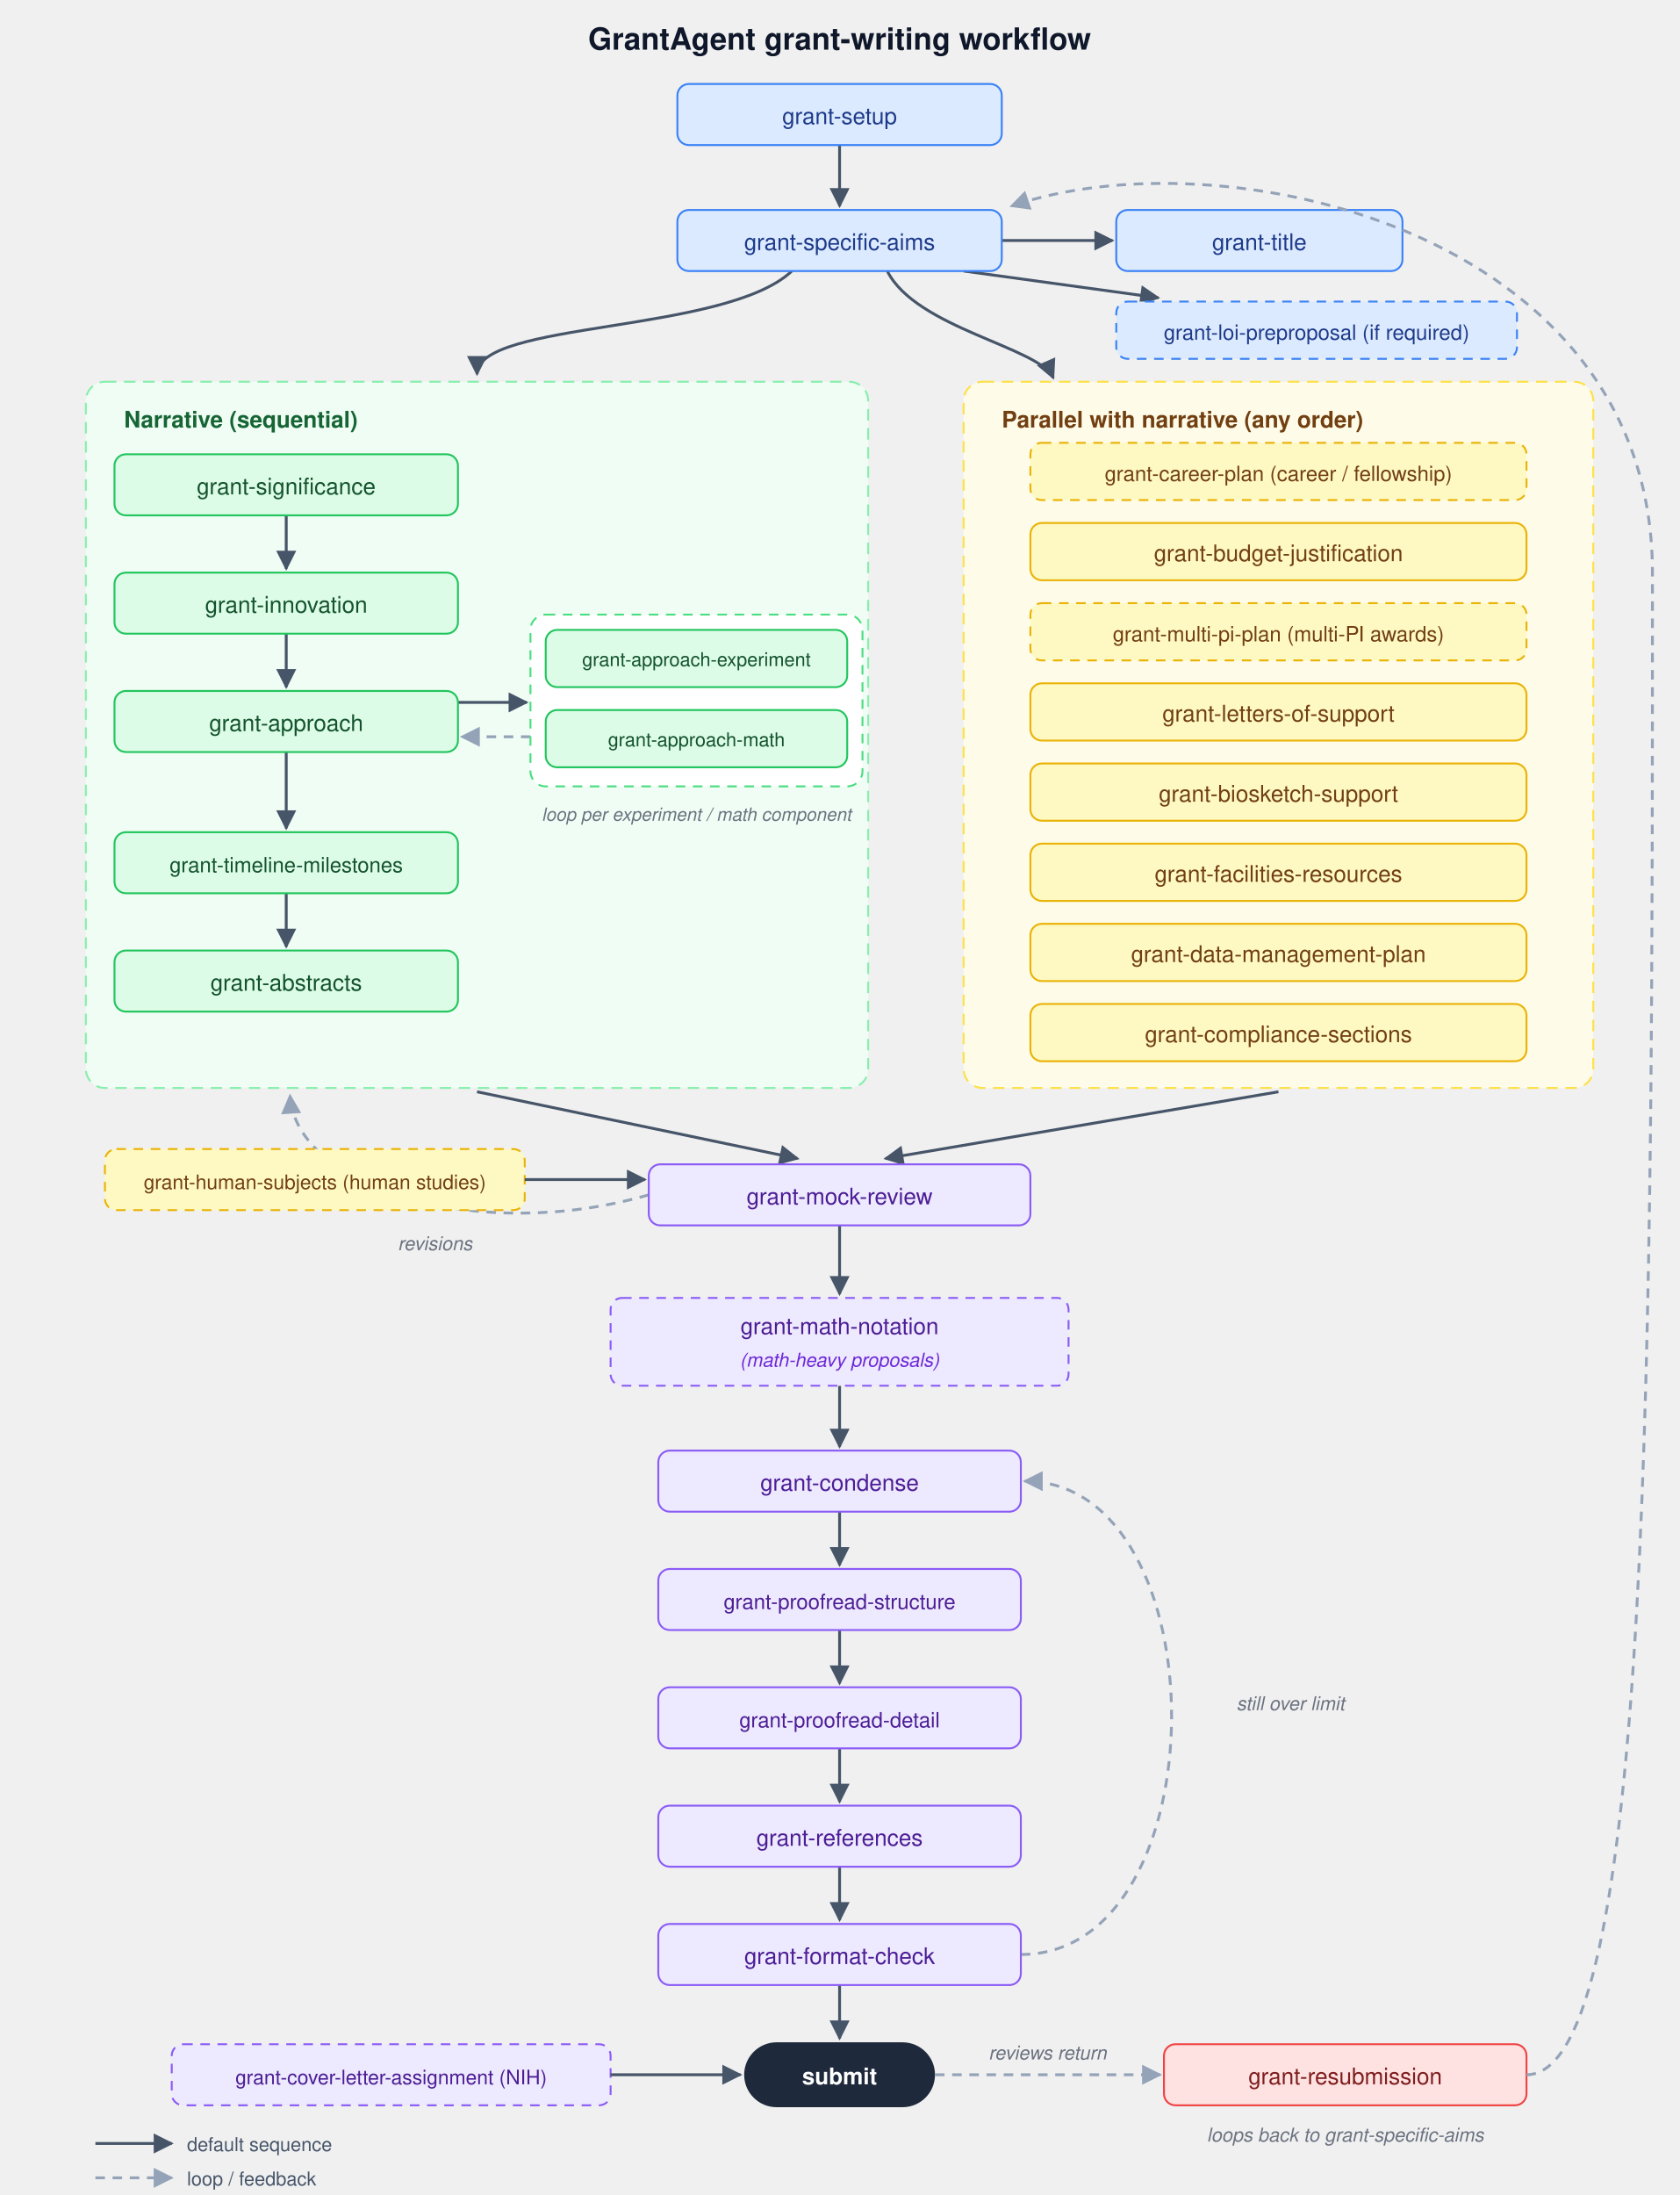
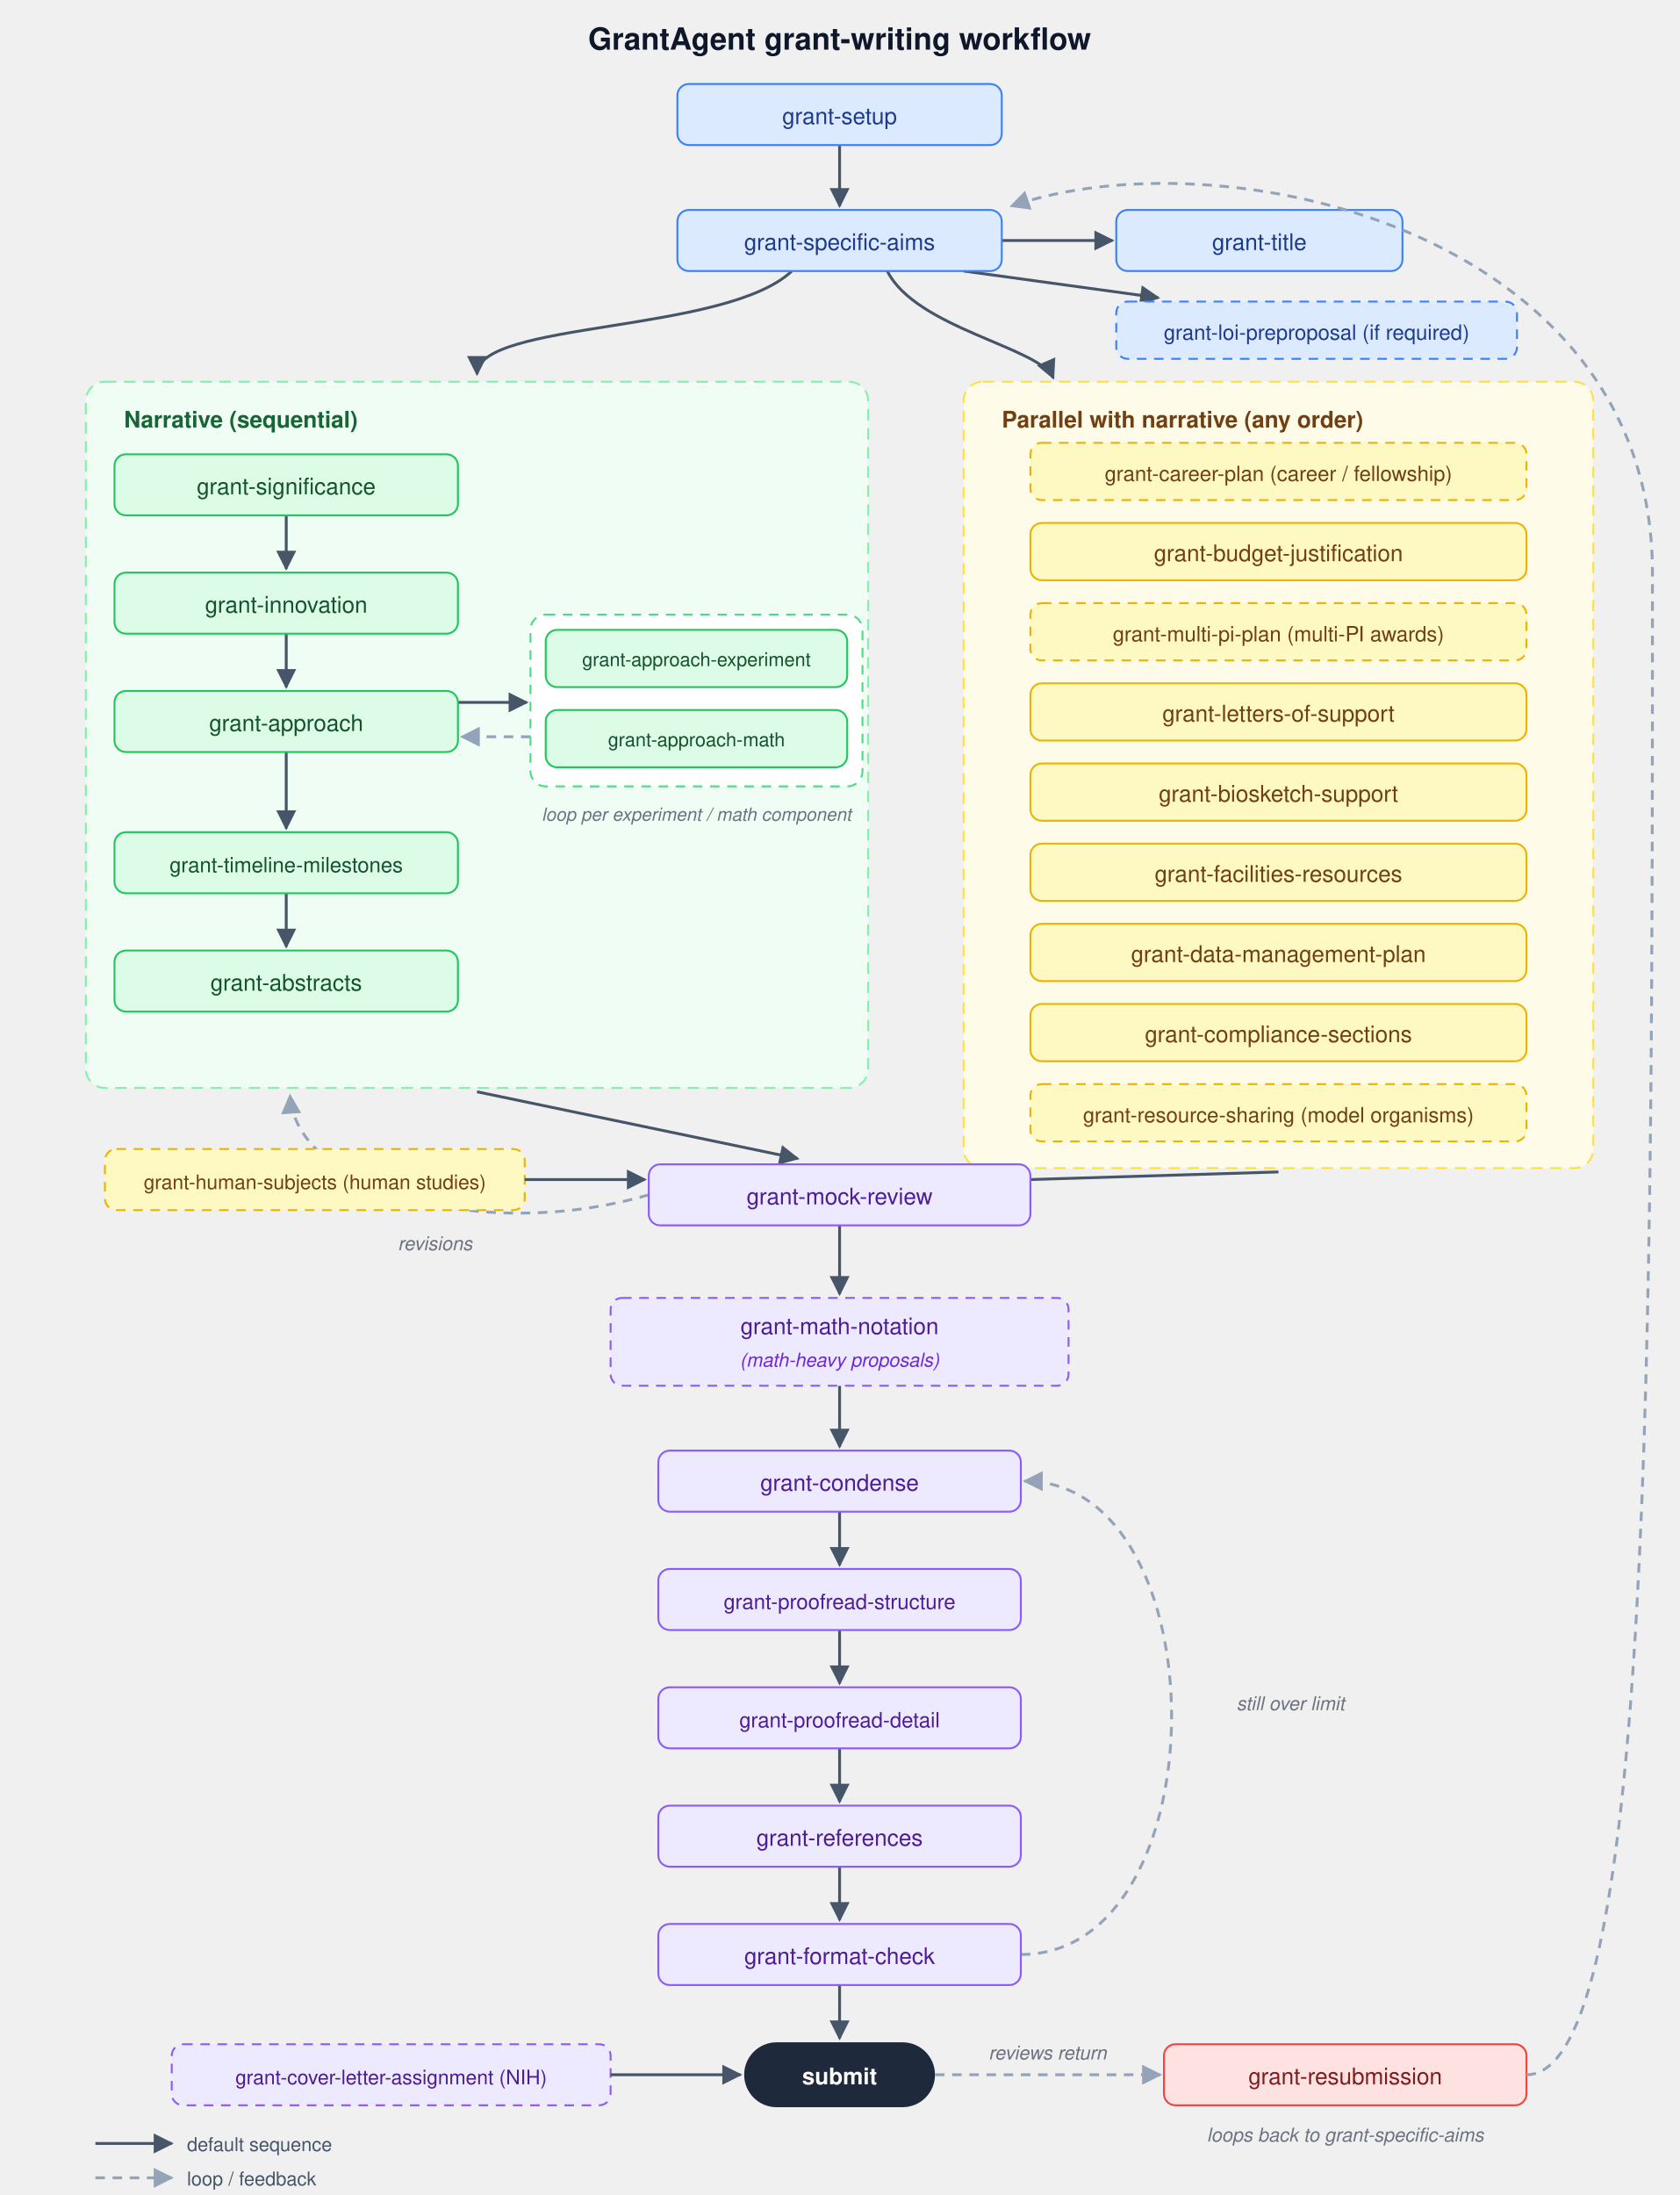
<svg xmlns="http://www.w3.org/2000/svg" viewBox="0 0 880 1150" font-family="Helvetica, Arial, sans-serif">
  <defs>
    <marker id="a" viewBox="0 0 10 10" refX="9" refY="5" markerWidth="7" markerHeight="7" orient="auto-start-reverse">
      <path d="M0,0 L10,5 L0,10 z" fill="#475569" />
    </marker>
    <marker id="ad" viewBox="0 0 10 10" refX="9" refY="5" markerWidth="7" markerHeight="7" orient="auto-start-reverse">
      <path d="M0,0 L10,5 L0,10 z" fill="#94a3b8" />
    </marker>
  </defs>
  <text x="440" y="26" text-anchor="middle" font-size="16" font-weight="bold" fill="#0f172a">GrantAgent grant-writing workflow</text>
  <rect x="45" y="200" width="410" height="370" rx="10" fill="#f0fdf4" stroke="#86efac" stroke-dasharray="6 4" />
  <text x="65" y="224" font-size="12" font-weight="bold" fill="#166534">Narrative (sequential)</text>
-   <rect x="505" y="200" width="330" height="370" rx="10" fill="#fefce8" stroke="#fde047" stroke-dasharray="6 4" />
+   <rect x="505" y="200" width="330" height="412" rx="10" fill="#fefce8" stroke="#fde047" stroke-dasharray="6 4" />
  <text x="525" y="224" font-size="12" font-weight="bold" fill="#713f12">Parallel with narrative (any order)</text>
  <line x1="440" y1="76" x2="440" y2="108" stroke="#475569" stroke-width="1.5" marker-end="url(#a)" />
  <line x1="525" y1="126" x2="583" y2="126" stroke="#475569" stroke-width="1.5" marker-end="url(#a)" />
  <path d="M415,142 C380,175 250,168 250,196" fill="none" stroke="#475569" stroke-width="1.5" marker-end="url(#a)" />
  <path d="M465,142 C480,172 545,182 552,198" fill="none" stroke="#475569" stroke-width="1.5" marker-end="url(#a)" />
  <line x1="505" y1="142" x2="607" y2="156" stroke="#475569" stroke-width="1.5" marker-end="url(#a)" />
  <rect x="355" y="44" width="170" height="32" rx="6" fill="#dbeafe" stroke="#3b82f6" />
  <text x="440" y="65" text-anchor="middle" font-size="12" fill="#1e3a8a">grant-setup</text>
  <rect x="355" y="110" width="170" height="32" rx="6" fill="#dbeafe" stroke="#3b82f6" />
  <text x="440" y="131" text-anchor="middle" font-size="12" fill="#1e3a8a">grant-specific-aims</text>
  <rect x="585" y="110" width="150" height="32" rx="6" fill="#dbeafe" stroke="#3b82f6" />
  <text x="660" y="131" text-anchor="middle" font-size="12" fill="#1e3a8a">grant-title</text>
  <rect x="585" y="158" width="210" height="30" rx="6" fill="#dbeafe" stroke="#3b82f6" stroke-dasharray="5 4" />
  <text x="690" y="178" text-anchor="middle" font-size="11" fill="#1e3a8a">grant-loi-preproposal (if required)</text>
  <line x1="150" y1="270" x2="150" y2="298" stroke="#475569" stroke-width="1.5" marker-end="url(#a)" />
  <line x1="150" y1="332" x2="150" y2="360" stroke="#475569" stroke-width="1.5" marker-end="url(#a)" />
  <line x1="150" y1="394" x2="150" y2="434" stroke="#475569" stroke-width="1.5" marker-end="url(#a)" />
  <line x1="150" y1="468" x2="150" y2="496" stroke="#475569" stroke-width="1.5" marker-end="url(#a)" />
  <line x1="240" y1="368" x2="276" y2="368" stroke="#475569" stroke-width="1.5" marker-end="url(#a)" />
  <line x1="278" y1="386" x2="242" y2="386" stroke="#94a3b8" stroke-width="1.5" stroke-dasharray="5 4" marker-end="url(#ad)" />
  <text x="365" y="430" text-anchor="middle" font-size="9.5" font-style="italic" fill="#6b7280">loop per experiment / math component</text>
  <rect x="60" y="238" width="180" height="32" rx="6" fill="#dcfce7" stroke="#22c55e" />
  <text x="150" y="259" text-anchor="middle" font-size="12" fill="#14532d">grant-significance</text>
  <rect x="60" y="300" width="180" height="32" rx="6" fill="#dcfce7" stroke="#22c55e" />
  <text x="150" y="321" text-anchor="middle" font-size="12" fill="#14532d">grant-innovation</text>
  <rect x="60" y="362" width="180" height="32" rx="6" fill="#dcfce7" stroke="#22c55e" />
  <text x="150" y="383" text-anchor="middle" font-size="12" fill="#14532d">grant-approach</text>
  <rect x="278" y="322" width="174" height="90" rx="8" fill="#ffffff" stroke="#4ade80" stroke-dasharray="5 4" />
  <rect x="286" y="330" width="158" height="30" rx="6" fill="#dcfce7" stroke="#22c55e" />
  <text x="365" y="349" text-anchor="middle" font-size="10" fill="#14532d">grant-approach-experiment</text>
  <rect x="286" y="372" width="158" height="30" rx="6" fill="#dcfce7" stroke="#22c55e" />
  <text x="365" y="391" text-anchor="middle" font-size="10" fill="#14532d">grant-approach-math</text>
  <rect x="60" y="436" width="180" height="32" rx="6" fill="#dcfce7" stroke="#22c55e" />
  <text x="150" y="457" text-anchor="middle" font-size="11" fill="#14532d">grant-timeline-milestones</text>
  <rect x="60" y="498" width="180" height="32" rx="6" fill="#dcfce7" stroke="#22c55e" />
  <text x="150" y="519" text-anchor="middle" font-size="12" fill="#14532d">grant-abstracts</text>
  <rect x="540" y="232" width="260" height="30" rx="6" fill="#fef9c3" stroke="#eab308" stroke-dasharray="5 4" />
  <text x="670" y="252" text-anchor="middle" font-size="11" fill="#713f12">grant-career-plan (career / fellowship)</text>
  <rect x="540" y="274" width="260" height="30" rx="6" fill="#fef9c3" stroke="#eab308" />
  <text x="670" y="294" text-anchor="middle" font-size="12" fill="#713f12">grant-budget-justification</text>
  <rect x="540" y="316" width="260" height="30" rx="6" fill="#fef9c3" stroke="#eab308" stroke-dasharray="5 4" />
  <text x="670" y="336" text-anchor="middle" font-size="11" fill="#713f12">grant-multi-pi-plan (multi-PI awards)</text>
  <rect x="540" y="358" width="260" height="30" rx="6" fill="#fef9c3" stroke="#eab308" />
  <text x="670" y="378" text-anchor="middle" font-size="12" fill="#713f12">grant-letters-of-support</text>
  <rect x="540" y="400" width="260" height="30" rx="6" fill="#fef9c3" stroke="#eab308" />
  <text x="670" y="420" text-anchor="middle" font-size="12" fill="#713f12">grant-biosketch-support</text>
  <rect x="540" y="442" width="260" height="30" rx="6" fill="#fef9c3" stroke="#eab308" />
  <text x="670" y="462" text-anchor="middle" font-size="12" fill="#713f12">grant-facilities-resources</text>
  <rect x="540" y="484" width="260" height="30" rx="6" fill="#fef9c3" stroke="#eab308" />
  <text x="670" y="504" text-anchor="middle" font-size="12" fill="#713f12">grant-data-management-plan</text>
  <rect x="540" y="526" width="260" height="30" rx="6" fill="#fef9c3" stroke="#eab308" />
  <text x="670" y="546" text-anchor="middle" font-size="12" fill="#713f12">grant-compliance-sections</text>
+   <rect x="540" y="568" width="260" height="30" rx="6" fill="#fef9c3" stroke="#eab308" stroke-dasharray="5 4" />
+   <text x="670" y="588" text-anchor="middle" font-size="11" fill="#713f12">grant-resource-sharing (model organisms)</text>
  <line x1="250" y1="572" x2="418" y2="607" stroke="#475569" stroke-width="1.5" marker-end="url(#a)" />
-   <line x1="670" y1="572" x2="464" y2="607" stroke="#475569" stroke-width="1.5" marker-end="url(#a)" />
+   <line x1="670" y1="614" x2="474" y2="620" stroke="#475569" stroke-width="1.5" marker-end="url(#a)" />
  <path d="M340,626 C250,652 155,622 152,574" fill="none" stroke="#94a3b8" stroke-width="1.5" stroke-dasharray="5 4" marker-end="url(#ad)" />
  <text x="228" y="655" text-anchor="middle" font-size="10" font-style="italic" fill="#6b7280">revisions</text>
  <line x1="440" y1="642" x2="440" y2="678" stroke="#475569" stroke-width="1.5" marker-end="url(#a)" />
  <line x1="440" y1="726" x2="440" y2="758" stroke="#475569" stroke-width="1.5" marker-end="url(#a)" />
  <line x1="440" y1="792" x2="440" y2="820" stroke="#475569" stroke-width="1.5" marker-end="url(#a)" />
  <line x1="440" y1="854" x2="440" y2="882" stroke="#475569" stroke-width="1.5" marker-end="url(#a)" />
  <line x1="440" y1="916" x2="440" y2="944" stroke="#475569" stroke-width="1.5" marker-end="url(#a)" />
  <line x1="440" y1="978" x2="440" y2="1006" stroke="#475569" stroke-width="1.5" marker-end="url(#a)" />
  <line x1="440" y1="1040" x2="440" y2="1068" stroke="#475569" stroke-width="1.5" marker-end="url(#a)" />
  <path d="M535,1024 C640,1024 640,776 537,776" fill="none" stroke="#94a3b8" stroke-width="1.5" stroke-dasharray="5 4" marker-end="url(#ad)" />
  <text x="648" y="896" font-size="10" font-style="italic" fill="#6b7280">still over limit</text>
  <rect x="55" y="602" width="220" height="32" rx="6" fill="#fef9c3" stroke="#eab308" stroke-dasharray="5 4" />
  <text x="165" y="623" text-anchor="middle" font-size="10.5" fill="#713f12">grant-human-subjects (human studies)</text>
  <line x1="275" y1="618" x2="338" y2="618" stroke="#475569" stroke-width="1.5" marker-end="url(#a)" />
  <rect x="340" y="610" width="200" height="32" rx="6" fill="#ede9fe" stroke="#8b5cf6" />
  <text x="440" y="631" text-anchor="middle" font-size="12" fill="#4c1d95">grant-mock-review</text>
  <rect x="320" y="680" width="240" height="46" rx="6" fill="#ede9fe" stroke="#8b5cf6" stroke-dasharray="5 4" />
  <text x="440" y="699" text-anchor="middle" font-size="12" fill="#4c1d95">grant-math-notation</text>
  <text x="440" y="716" text-anchor="middle" font-size="10" font-style="italic" fill="#6d28d9">(math-heavy proposals)</text>
  <rect x="345" y="760" width="190" height="32" rx="6" fill="#ede9fe" stroke="#8b5cf6" />
  <text x="440" y="781" text-anchor="middle" font-size="12" fill="#4c1d95">grant-condense</text>
  <rect x="345" y="822" width="190" height="32" rx="6" fill="#ede9fe" stroke="#8b5cf6" />
  <text x="440" y="843" text-anchor="middle" font-size="11" fill="#4c1d95">grant-proofread-structure</text>
  <rect x="345" y="884" width="190" height="32" rx="6" fill="#ede9fe" stroke="#8b5cf6" />
  <text x="440" y="905" text-anchor="middle" font-size="11" fill="#4c1d95">grant-proofread-detail</text>
  <rect x="345" y="946" width="190" height="32" rx="6" fill="#ede9fe" stroke="#8b5cf6" />
  <text x="440" y="967" text-anchor="middle" font-size="12" fill="#4c1d95">grant-references</text>
  <rect x="345" y="1008" width="190" height="32" rx="6" fill="#ede9fe" stroke="#8b5cf6" />
  <text x="440" y="1029" text-anchor="middle" font-size="12" fill="#4c1d95">grant-format-check</text>
  <rect x="90" y="1071" width="230" height="32" rx="6" fill="#ede9fe" stroke="#8b5cf6" stroke-dasharray="5 4" />
  <text x="205" y="1092" text-anchor="middle" font-size="10.5" fill="#4c1d95">grant-cover-letter-assignment (NIH)</text>
  <line x1="320" y1="1087" x2="388" y2="1087" stroke="#475569" stroke-width="1.5" marker-end="url(#a)" />
  <rect x="390" y="1070" width="100" height="34" rx="17" fill="#1e293b" />
  <text x="440" y="1092" text-anchor="middle" font-size="12" font-weight="bold" fill="#ffffff">submit</text>
  <line x1="490" y1="1087" x2="608" y2="1087" stroke="#94a3b8" stroke-width="1.5" stroke-dasharray="5 4" marker-end="url(#ad)" />
  <text x="549" y="1079" text-anchor="middle" font-size="10" font-style="italic" fill="#6b7280">reviews return</text>
  <rect x="610" y="1071" width="190" height="32" rx="6" fill="#fee2e2" stroke="#ef4444" />
  <text x="705" y="1092" text-anchor="middle" font-size="12" fill="#7f1d1d">grant-resubmission</text>
  <path d="M800,1087 C866,1087 866,700 866,300 C866,120 640,70 530,108" fill="none" stroke="#94a3b8" stroke-width="1.5" stroke-dasharray="5 4" marker-end="url(#ad)" />
  <text x="705" y="1122" text-anchor="middle" font-size="10" font-style="italic" fill="#6b7280">loops back to grant-specific-aims</text>
  <line x1="50" y1="1123" x2="90" y2="1123" stroke="#475569" stroke-width="1.5" marker-end="url(#a)" />
  <text x="98" y="1127" font-size="10" fill="#475569">default sequence</text>
  <line x1="50" y1="1141" x2="90" y2="1141" stroke="#94a3b8" stroke-width="1.5" stroke-dasharray="5 4" marker-end="url(#ad)" />
  <text x="98" y="1145" font-size="10" fill="#475569">loop / feedback</text>
</svg>
